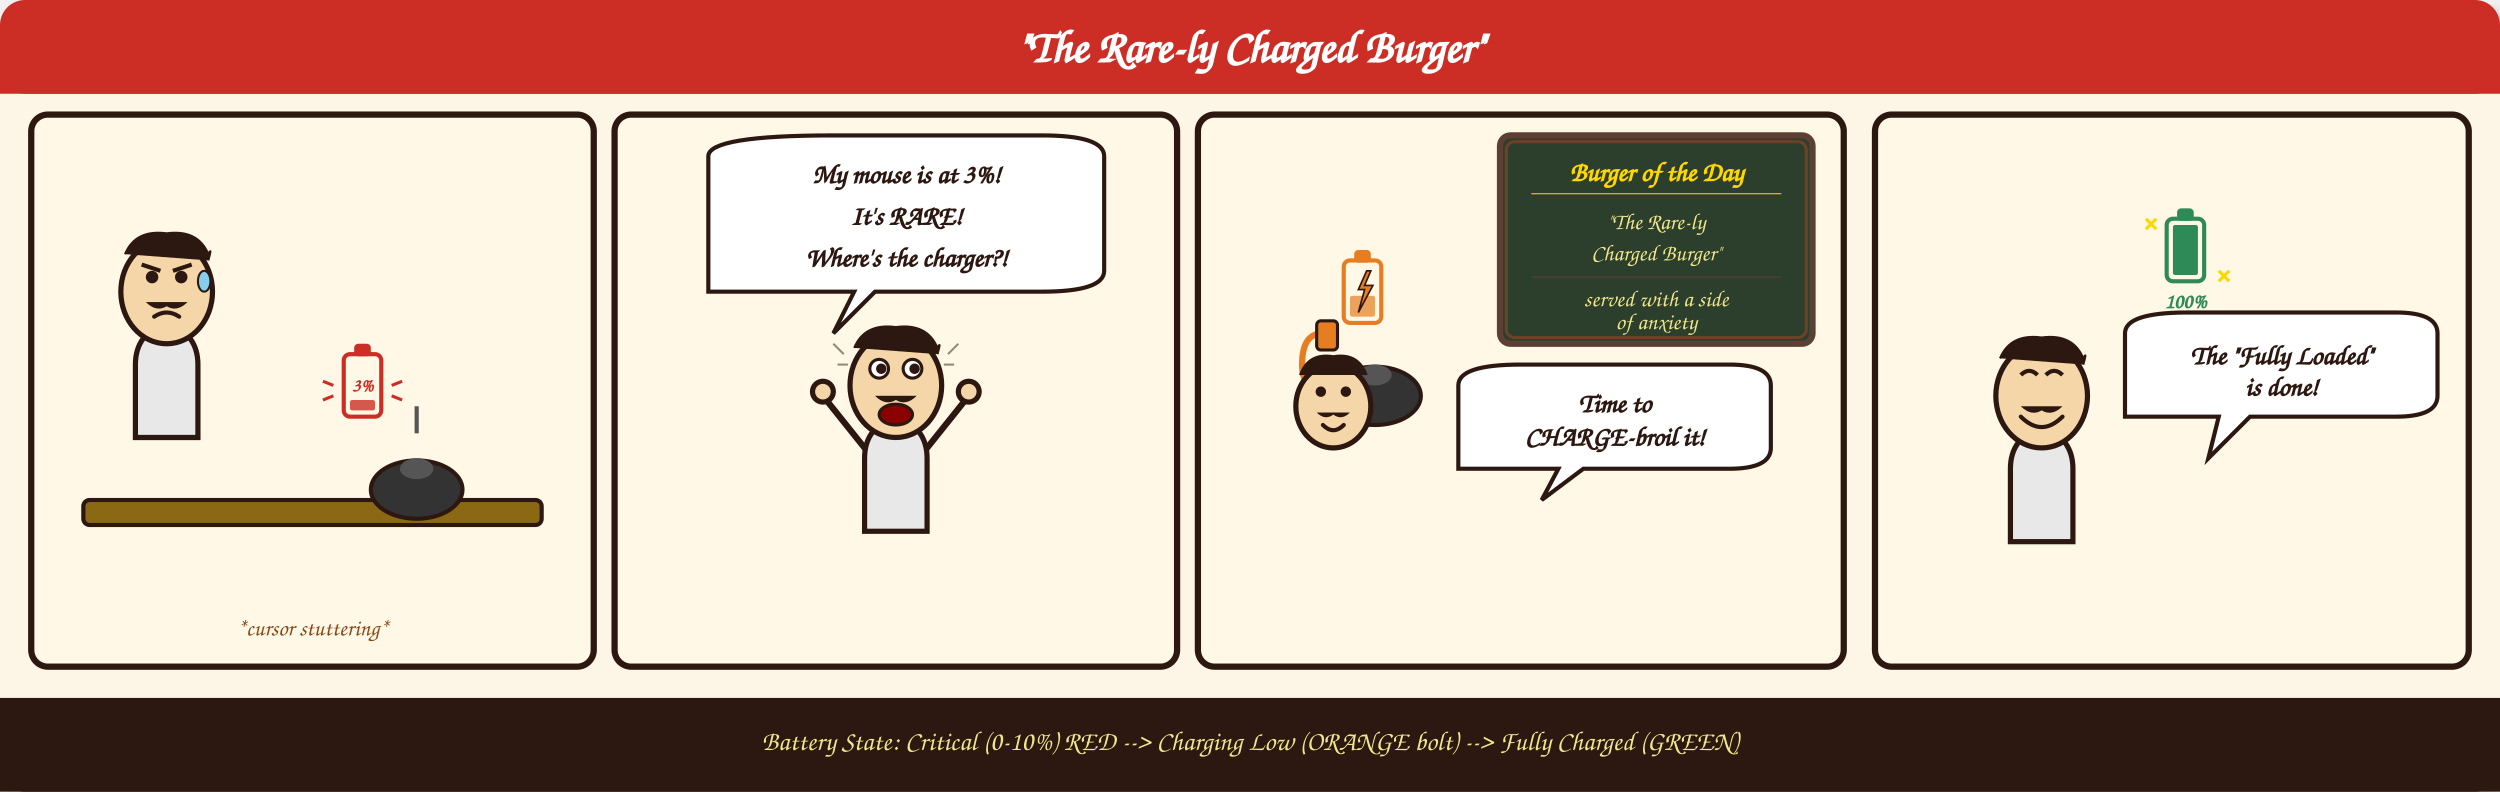
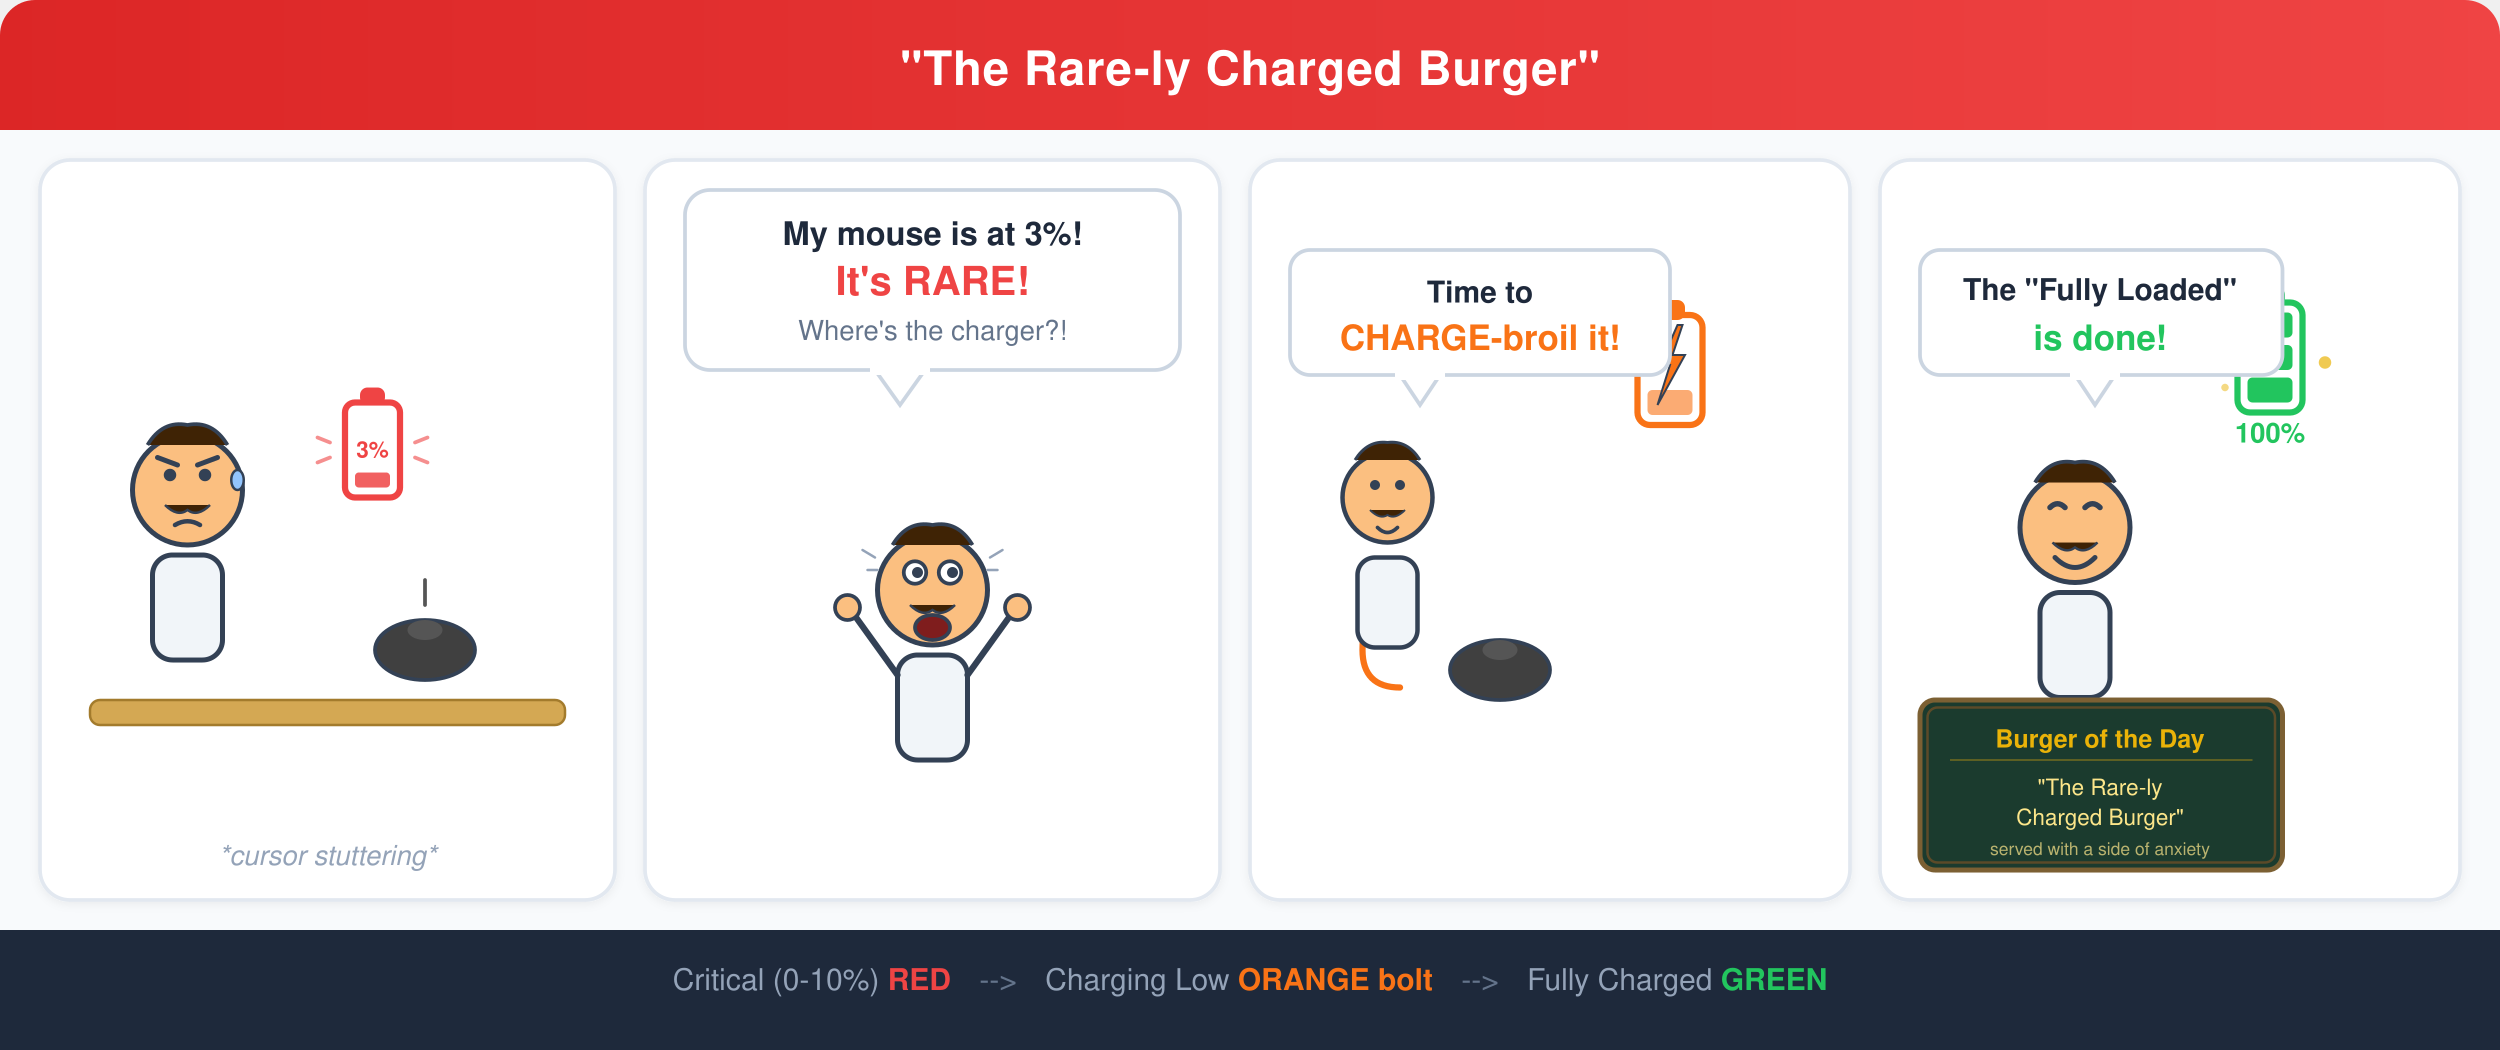
- <svg xmlns="http://www.w3.org/2000/svg" viewBox="0 0 1200 380" font-family="'Comic Sans MS', 'Chalkboard SE', cursive">
+ <svg xmlns="http://www.w3.org/2000/svg" viewBox="0 0 1000 420" font-family="'SF Pro Display', -apple-system, system-ui, 'Segoe UI', Helvetica, sans-serif">
  <defs>
-     <filter id="shadow1">
-       <feDropShadow dx="2" dy="2" stdDeviation="2" flood-opacity="0.15" />
+     <filter id="panelShadow">
+       <feDropShadow dx="0" dy="1" stdDeviation="2" flood-color="#000" flood-opacity="0.06" />
    </filter>
-     <style>
-       .panel-bg { fill: #FFF8E7; }
-       .panel-border { fill: none; stroke: #2C1810; stroke-width: 3; }
-       .speech { fill: white; stroke: #2C1810; stroke-width: 2; }
-       .speech-text { fill: #2C1810; font-size: 13px; font-weight: bold; }
-       .title-text { fill: #2C1810; font-size: 18px; font-weight: bold; }
-       .subtitle { fill: #8B4513; font-size: 11px; font-style: italic; }
-       .body-outline { fill: #F5D6A8; stroke: #2C1810; stroke-width: 2.5; stroke-linecap: round; stroke-linejoin: round; }
-       .hair { fill: #2C1810; stroke: #2C1810; stroke-width: 1; }
-       .eye { fill: #2C1810; }
-       .mouth { fill: none; stroke: #2C1810; stroke-width: 2; stroke-linecap: round; }
-       .shirt { fill: #E8E8E8; stroke: #2C1810; stroke-width: 2.5; }
-       .desk { fill: #8B6914; stroke: #2C1810; stroke-width: 2; }
-       .mouse-body { fill: #333; stroke: #2C1810; stroke-width: 2; }
-       .board { fill: #2C3E2C; stroke: #5C4033; stroke-width: 3; }
-       .board-text { fill: #F0E68C; font-size: 11px; }
-       .board-title { fill: #FFD700; font-size: 13px; font-weight: bold; }
-       .battery-outline { fill: none; stroke: #2C1810; stroke-width: 2; }
-       .red-fill { fill: #CC2E26; }
-       .orange-fill { fill: #E67D21; }
-       .sweat { fill: #87CEEB; stroke: #2C1810; stroke-width: 1; }
-     </style>
+     <clipPath id="titleClip">
+       <rect width="1000" height="52" rx="14" />
+     </clipPath>
+     <linearGradient id="redGrad" x1="0" y1="0" x2="1" y2="0">
+       <stop offset="0%" stop-color="#DC2626" />
+       <stop offset="100%" stop-color="#EF4444" />
+     </linearGradient>
  </defs>
-   <rect width="1200" height="380" rx="12" fill="#FDF5E6" filter="url(#shadow1)" />
-   <rect x="0" y="0" width="1200" height="45" rx="12" fill="#CC2E26" />
-   <rect x="0" y="20" width="1200" height="25" fill="#CC2E26" />
-   <text x="600" y="30" text-anchor="middle" fill="white" font-size="22" font-weight="bold" font-family="'Comic Sans MS', cursive">"The Rare-ly Charged Burger"</text>
-   <rect x="15" y="55" width="270" height="265" rx="8" class="panel-bg" />
-   <rect x="15" y="55" width="270" height="265" rx="8" class="panel-border" />
-   <rect x="40" y="240" width="220" height="12" rx="3" class="desk" />
-   <ellipse cx="200" cy="235" rx="22" ry="14" class="mouse-body" />
-   <ellipse cx="200" cy="225" rx="8" ry="5" fill="#555" />
-   <line x1="200" y1="208" x2="200" y2="195" stroke="#555" stroke-width="2" />
-   <g transform="translate(165, 165)">
-     <rect x="0" y="5" width="18" height="30" rx="3" stroke="#CC2E26" stroke-width="2" fill="none" />
-     <rect x="5" y="0" width="8" height="6" rx="2" fill="#CC2E26" />
-     <rect x="3" y="27" width="12" height="5" rx="1" class="red-fill" opacity="0.8" />
-     <line x1="-5" y1="20" x2="-10" y2="18" stroke="#CC2E26" stroke-width="1.5" />
-     <line x1="-5" y1="25" x2="-10" y2="27" stroke="#CC2E26" stroke-width="1.5" />
-     <line x1="23" y1="20" x2="28" y2="18" stroke="#CC2E26" stroke-width="1.5" />
-     <line x1="23" y1="25" x2="28" y2="27" stroke="#CC2E26" stroke-width="1.5" />
-     <text x="9" y="23" text-anchor="middle" fill="#CC2E26" font-size="9" font-weight="bold">3%</text>
+   <rect width="1000" height="420" rx="14" fill="#F8FAFC" />
+   <rect width="1000" height="52" rx="14" fill="url(#redGrad)" clip-path="url(#titleClip)" />
+   <rect y="28" width="1000" height="24" fill="url(#redGrad)" />
+   <text x="500" y="34" text-anchor="middle" fill="white" font-size="19" font-weight="700" letter-spacing="0.3">"The Rare-ly Charged Burger"</text>
+   <g filter="url(#panelShadow)">
+     <rect x="16" y="64" width="230" height="296" rx="12" fill="white" stroke="#E2E8F0" stroke-width="1.5" />
  </g>
-   <g transform="translate(80, 130)">
-     <path d="M-15,45 Q-15,30 0,25 Q15,30 15,45 L15,80 L-15,80 Z" class="shirt" />
-     <ellipse cx="0" cy="10" rx="22" ry="25" class="body-outline" />
-     <path d="M-20,-8 Q-15,-20 0,-18 Q15,-20 20,-8 Q22,-12 20,-5" class="hair" />
-     <path d="M-10,15 Q-5,20 0,17 Q5,20 10,15" fill="#2C1810" />
-     <circle cx="-7" cy="3" r="3" class="eye" />
-     <circle cx="7" cy="3" r="3" class="eye" />
-     <line x1="-12" y1="-3" x2="-3" y2="0" stroke="#2C1810" stroke-width="2" />
-     <line x1="12" y1="-3" x2="3" y2="0" stroke="#2C1810" stroke-width="2" />
-     <path d="M-6,22 Q0,18 6,22" class="mouth" />
-     <ellipse cx="18" cy="5" rx="3" ry="5" class="sweat" />
+   <rect x="36" y="280" width="190" height="10" rx="4" fill="#D4A853" stroke="#A37B2C" stroke-width="1" />
+   <g transform="translate(170,260)">
+     <ellipse cx="0" cy="0" rx="20" ry="12" fill="#404040" stroke="#334155" stroke-width="1.5" />
+     <ellipse cx="0" cy="-8" rx="7" ry="4" fill="#555" />
+     <line x1="0" y1="-18" x2="0" y2="-28" stroke="#555" stroke-width="1.5" stroke-linecap="round" />
  </g>
-   <text x="150" y="305" text-anchor="middle" class="subtitle">*cursor stuttering*</text>
-   <rect x="295" y="55" width="270" height="265" rx="8" class="panel-bg" />
-   <rect x="295" y="55" width="270" height="265" rx="8" class="panel-border" />
-   <path d="M340,75 Q340,65 400,65 L500,65 Q530,65 530,75 L530,130 Q530,140 500,140 L420,140 L400,160 L410,140 L340,140 Q340,140 340,130 Z" class="speech" />
-   <text x="435" y="88" text-anchor="middle" class="speech-text">My mouse is at 3%!</text>
-   <text x="435" y="108" text-anchor="middle" class="speech-text" fill="#CC2E26">It's RARE!</text>
-   <text x="435" y="128" text-anchor="middle" class="speech-text" font-size="11">Where's the charger?!</text>
-   <g transform="translate(430, 175)">
-     <path d="M-15,45 Q-15,30 0,25 Q15,30 15,45 L15,80 L-15,80 Z" class="shirt" />
-     <line x1="-15" y1="40" x2="-35" y2="15" stroke="#2C1810" stroke-width="3" stroke-linecap="round" />
-     <line x1="15" y1="40" x2="35" y2="15" stroke="#2C1810" stroke-width="3" stroke-linecap="round" />
-     <circle cx="-35" cy="13" r="5" class="body-outline" />
-     <circle cx="35" cy="13" r="5" class="body-outline" />
-     <ellipse cx="0" cy="10" rx="22" ry="25" class="body-outline" />
-     <path d="M-20,-8 Q-15,-20 0,-18 Q15,-20 20,-8 Q22,-12 20,-5" class="hair" />
-     <path d="M-10,15 Q-5,20 0,17 Q5,20 10,15" fill="#2C1810" />
-     <circle cx="-8" cy="2" r="4.5" fill="white" stroke="#2C1810" stroke-width="1.5" />
-     <circle cx="8" cy="2" r="4.5" fill="white" stroke="#2C1810" stroke-width="1.5" />
-     <circle cx="-7" cy="2" r="2.5" class="eye" />
-     <circle cx="9" cy="2" r="2.5" class="eye" />
-     <ellipse cx="0" cy="24" rx="8" ry="5" fill="#8B0000" stroke="#2C1810" stroke-width="1.5" />
-     <line x1="-30" y1="-10" x2="-25" y2="-5" stroke="#2C1810" stroke-width="1" opacity="0.5" />
-     <line x1="30" y1="-10" x2="25" y2="-5" stroke="#2C1810" stroke-width="1" opacity="0.5" />
-     <line x1="-28" y1="0" x2="-23" y2="0" stroke="#2C1810" stroke-width="1" opacity="0.5" />
-     <line x1="28" y1="0" x2="23" y2="0" stroke="#2C1810" stroke-width="1" opacity="0.5" />
+   <g transform="translate(138,155)">
+     <rect x="0" y="6" width="22" height="38" rx="4" fill="none" stroke="#EF4444" stroke-width="2.5" />
+     <rect x="6" y="0" width="10" height="7" rx="3" fill="#EF4444" />
+     <rect x="4" y="34" width="14" height="6" rx="1.5" fill="#EF4444" opacity="0.85" />
+     <line x1="-6" y1="22" x2="-11" y2="20" stroke="#EF4444" stroke-width="1.5" stroke-linecap="round" opacity="0.6" />
+     <line x1="-6" y1="28" x2="-11" y2="30" stroke="#EF4444" stroke-width="1.5" stroke-linecap="round" opacity="0.6" />
+     <line x1="28" y1="22" x2="33" y2="20" stroke="#EF4444" stroke-width="1.5" stroke-linecap="round" opacity="0.6" />
+     <line x1="28" y1="28" x2="33" y2="30" stroke="#EF4444" stroke-width="1.5" stroke-linecap="round" opacity="0.6" />
+     <text x="11" y="28" text-anchor="middle" fill="#EF4444" font-size="9" font-weight="700">3%</text>
  </g>
-   <rect x="575" y="55" width="310" height="265" rx="8" class="panel-bg" />
-   <rect x="575" y="55" width="310" height="265" rx="8" class="panel-border" />
-   <g transform="translate(620, 140)">
-     <ellipse cx="40" cy="50" rx="22" ry="14" class="mouse-body" />
-     <ellipse cx="40" cy="40" rx="8" ry="5" fill="#555" />
-     <path d="M18,48 Q5,48 5,35 Q5,20 15,20" fill="none" stroke="#E67D21" stroke-width="3" stroke-linecap="round" />
-     <rect x="12" y="14" width="10" height="14" rx="2" fill="#E67D21" stroke="#2C1810" stroke-width="1.5" />
-     <g transform="translate(25, -20)">
-       <rect x="0" y="5" width="18" height="30" rx="3" stroke="#E67D21" stroke-width="2" fill="none" />
-       <rect x="5" y="0" width="8" height="6" rx="2" fill="#E67D21" />
-       <rect x="3" y="22" width="12" height="10" rx="1" class="orange-fill" opacity="0.7" />
-       <polygon points="11,10 7,19 10,19 7,30 14,17 10,17 13,10" fill="#E67D21" stroke="#2C1810" stroke-width="0.8" />
-     </g>
+   <g transform="translate(75,180)">
+     <rect x="-14" y="42" width="28" height="42" rx="8" fill="#F1F5F9" stroke="#334155" stroke-width="2" />
+     <circle cx="0" cy="16" r="22" fill="#FBBF80" stroke="#334155" stroke-width="2" />
+     <path d="M-16,-2 Q-10,-12 0,-10 Q10,-12 16,-2" fill="#3F2305" stroke="#334155" stroke-width="1.5" />
+     <path d="M-9,22 Q-4,27 0,24 Q4,27 9,22" fill="#3F2305" stroke="#334155" stroke-width="1" />
+     <circle cx="-7" cy="10" r="2.5" fill="#334155" />
+     <circle cx="7" cy="10" r="2.5" fill="#334155" />
+     <line x1="-12" y1="3" x2="-4" y2="6" stroke="#334155" stroke-width="2" stroke-linecap="round" />
+     <line x1="12" y1="3" x2="4" y2="6" stroke="#334155" stroke-width="2" stroke-linecap="round" />
+     <path d="M-5,30 Q0,27 5,30" fill="none" stroke="#334155" stroke-width="1.8" stroke-linecap="round" />
+     <ellipse cx="20" cy="12" rx="2.5" ry="4" fill="#93C5FD" stroke="#334155" stroke-width="1" />
  </g>
-   <g transform="translate(640, 185)">
-     <ellipse cx="0" cy="10" rx="18" ry="20" class="body-outline" />
-     <path d="M-16,-5 Q-12,-16 0,-14 Q12,-16 16,-5" class="hair" />
-     <path d="M-8,13 Q-4,17 0,14 Q4,17 8,13" fill="#2C1810" />
-     <circle cx="-6" cy="3" r="2.5" class="eye" />
-     <circle cx="6" cy="3" r="2.5" class="eye" />
-     <path d="M-5,19 Q0,24 5,19" class="mouth" stroke-width="1.5" />
+   <text x="131" y="346" text-anchor="middle" fill="#94A3B8" font-size="11" font-style="italic">*cursor stuttering*</text>
+   <g filter="url(#panelShadow)">
+     <rect x="258" y="64" width="230" height="296" rx="12" fill="white" stroke="#E2E8F0" stroke-width="1.5" />
  </g>
-   <g transform="translate(720, 65)">
-     <rect x="0" y="0" width="150" height="100" rx="5" class="board" />
-     <rect x="3" y="3" width="144" height="94" rx="4" fill="none" stroke="#6B4226" stroke-width="1.5" />
-     <text x="75" y="22" text-anchor="middle" class="board-title">Burger of the Day</text>
-     <line x1="15" y1="28" x2="135" y2="28" stroke="#FFD700" stroke-width="0.5" />
-     <text x="75" y="45" text-anchor="middle" class="board-text" font-size="10">"The Rare-ly</text>
-     <text x="75" y="60" text-anchor="middle" class="board-text" font-size="10">Charged Burger"</text>
-     <line x1="15" y1="68" x2="135" y2="68" stroke="#5C4033" stroke-width="0.5" />
-     <text x="75" y="82" text-anchor="middle" class="board-text" font-size="8">served with a side</text>
-     <text x="75" y="93" text-anchor="middle" class="board-text" font-size="8">of anxiety</text>
+   <rect x="274" y="76" width="198" height="72" rx="10" fill="white" stroke="#CBD5E1" stroke-width="1.5" />
+   <polygon points="350,148 360,162 370,148" fill="white" stroke="#CBD5E1" stroke-width="1.5" />
+   <rect x="348" y="146" width="24" height="4" fill="white" />
+   <text x="373" y="98" text-anchor="middle" fill="#1E293B" font-size="13" font-weight="600">My mouse is at 3%!</text>
+   <text x="373" y="118" text-anchor="middle" fill="#EF4444" font-size="16" font-weight="800">It's RARE!</text>
+   <text x="373" y="136" text-anchor="middle" fill="#64748B" font-size="11" font-weight="500">Where's the charger?!</text>
+   <g transform="translate(373,220)">
+     <rect x="-14" y="42" width="28" height="42" rx="8" fill="#F1F5F9" stroke="#334155" stroke-width="2" />
+     <line x1="-14" y1="50" x2="-32" y2="25" stroke="#334155" stroke-width="2.5" stroke-linecap="round" />
+     <line x1="14" y1="50" x2="32" y2="25" stroke="#334155" stroke-width="2.5" stroke-linecap="round" />
+     <circle cx="-34" cy="23" r="5" fill="#FBBF80" stroke="#334155" stroke-width="1.5" />
+     <circle cx="34" cy="23" r="5" fill="#FBBF80" stroke="#334155" stroke-width="1.5" />
+     <circle cx="0" cy="16" r="22" fill="#FBBF80" stroke="#334155" stroke-width="2" />
+     <path d="M-16,-2 Q-10,-12 0,-10 Q10,-12 16,-2" fill="#3F2305" stroke="#334155" stroke-width="1.5" />
+     <path d="M-9,22 Q-4,27 0,24 Q4,27 9,22" fill="#3F2305" stroke="#334155" stroke-width="1" />
+     <circle cx="-7" cy="9" r="4.5" fill="white" stroke="#334155" stroke-width="1.5" />
+     <circle cx="7" cy="9" r="4.5" fill="white" stroke="#334155" stroke-width="1.5" />
+     <circle cx="-6" cy="9" r="2.2" fill="#334155" />
+     <circle cx="8" cy="9" r="2.2" fill="#334155" />
+     <ellipse cx="0" cy="31" rx="7" ry="5" fill="#7F1D1D" stroke="#334155" stroke-width="1.5" />
+     <line x1="-28" y1="0" x2="-23" y2="3" stroke="#94A3B8" stroke-width="1" stroke-linecap="round" />
+     <line x1="28" y1="0" x2="23" y2="3" stroke="#94A3B8" stroke-width="1" stroke-linecap="round" />
+     <line x1="-26" y1="8" x2="-22" y2="8" stroke="#94A3B8" stroke-width="1" stroke-linecap="round" />
+     <line x1="26" y1="8" x2="22" y2="8" stroke="#94A3B8" stroke-width="1" stroke-linecap="round" />
  </g>
-   <path d="M700,185 Q700,175 730,175 L830,175 Q850,175 850,185 L850,215 Q850,225 830,225 L760,225 L740,240 L748,225 L700,225 Q700,225 700,215 Z" class="speech" />
-   <text x="775" y="198" text-anchor="middle" class="speech-text" font-size="11">Time to</text>
-   <text x="775" y="214" text-anchor="middle" class="speech-text" font-size="12" fill="#E67D21">CHARGE-broil it!</text>
-   <rect x="900" y="55" width="285" height="265" rx="8" class="panel-bg" />
-   <rect x="900" y="55" width="285" height="265" rx="8" class="panel-border" />
-   <g transform="translate(1040, 100)">
-     <rect x="0" y="5" width="18" height="30" rx="3" stroke="#2E8B57" stroke-width="2" fill="none" />
-     <rect x="5" y="0" width="8" height="6" rx="2" fill="#2E8B57" />
-     <rect x="3" y="8" width="12" height="24" rx="1" fill="#2E8B57" />
-     <line x1="-10" y1="5" x2="-5" y2="10" stroke="#FFD700" stroke-width="1.5" />
-     <line x1="-5" y1="5" x2="-10" y2="10" stroke="#FFD700" stroke-width="1.5" />
-     <line x1="25" y1="30" x2="30" y2="35" stroke="#FFD700" stroke-width="1.5" />
-     <line x1="30" y1="30" x2="25" y2="35" stroke="#FFD700" stroke-width="1.5" />
-     <text x="9" y="48" text-anchor="middle" fill="#2E8B57" font-size="10" font-weight="bold">100%</text>
+   <g filter="url(#panelShadow)">
+     <rect x="500" y="64" width="240" height="296" rx="12" fill="white" stroke="#E2E8F0" stroke-width="1.5" />
  </g>
-   <g transform="translate(980, 180)">
-     <path d="M-15,45 Q-15,30 0,25 Q15,30 15,45 L15,80 L-15,80 Z" class="shirt" />
-     <ellipse cx="0" cy="10" rx="22" ry="25" class="body-outline" />
-     <path d="M-20,-8 Q-15,-20 0,-18 Q15,-20 20,-8 Q22,-12 20,-5" class="hair" />
-     <path d="M-10,15 Q-5,20 0,17 Q5,20 10,15" fill="#2C1810" />
-     <path d="M-10,0 Q-6,-4 -2,0" stroke="#2C1810" stroke-width="2" fill="none" />
-     <path d="M2,0 Q6,-4 10,0" stroke="#2C1810" stroke-width="2" fill="none" />
-     <path d="M-10,20 Q0,30 10,20" class="mouth" />
+   <g transform="translate(655,120)">
+     <rect x="0" y="6" width="26" height="44" rx="5" fill="none" stroke="#F97316" stroke-width="2.5" />
+     <rect x="7" y="0" width="12" height="8" rx="3" fill="#F97316" />
+     <rect x="4" y="36" width="18" height="10" rx="2" fill="#F97316" opacity="0.6" />
+     <polygon points="16,10 9,26 13,26 8,42 19,22 14,22 18,10" fill="#F97316" stroke="#334155" stroke-width="0.8" />
  </g>
-   <path d="M1020,160 Q1020,150 1050,150 L1150,150 Q1170,150 1170,160 L1170,190 Q1170,200 1150,200 L1080,200 L1060,220 L1065,200 L1020,200 Q1020,200 1020,190 Z" class="speech" />
-   <text x="1095" y="175" text-anchor="middle" class="speech-text" font-size="11">The "Fully Loaded"</text>
-   <text x="1095" y="190" text-anchor="middle" class="speech-text" font-size="11" fill="#2E8B57">is done!</text>
-   <rect x="0" y="335" width="1200" height="45" rx="0" fill="#2C1810" />
-   <rect x="0" y="358" width="1200" height="22" rx="12" fill="#2C1810" />
-   <text x="600" y="360" text-anchor="middle" fill="#F0E68C" font-size="13" font-family="'Comic Sans MS', cursive">Battery State: Critical (0-10%) RED  --&gt;  Charging Low (ORANGE bolt)  --&gt;  Fully Charged (GREEN)</text>
+   <path d="M560,275 Q545,275 545,260 Q545,242 558,242" fill="none" stroke="#F97316" stroke-width="2.5" stroke-linecap="round" />
+   <g transform="translate(600,268)">
+     <ellipse cx="0" cy="0" rx="20" ry="12" fill="#404040" stroke="#334155" stroke-width="1.5" />
+     <ellipse cx="0" cy="-8" rx="7" ry="4" fill="#555" />
+   </g>
+   <g transform="translate(555,185)">
+     <rect x="-12" y="38" width="24" height="36" rx="7" fill="#F1F5F9" stroke="#334155" stroke-width="1.8" />
+     <circle cx="0" cy="14" r="18" fill="#FBBF80" stroke="#334155" stroke-width="1.8" />
+     <path d="M-13,-1 Q-8,-9 0,-8 Q8,-9 13,-1" fill="#3F2305" stroke="#334155" stroke-width="1.2" />
+     <path d="M-7,19 Q-3,23 0,21 Q3,23 7,19" fill="#3F2305" stroke="#334155" stroke-width="0.8" />
+     <circle cx="-5" cy="9" r="2" fill="#334155" />
+     <circle cx="5" cy="9" r="2" fill="#334155" />
+     <path d="M-4,26 Q0,30 4,26" fill="none" stroke="#334155" stroke-width="1.5" stroke-linecap="round" />
+   </g>
+   <rect x="516" y="100" width="152" height="50" rx="8" fill="white" stroke="#CBD5E1" stroke-width="1.5" />
+   <polygon points="560,150 568,162 576,150" fill="white" stroke="#CBD5E1" stroke-width="1.5" />
+   <rect x="558" y="148" width="20" height="4" fill="white" />
+   <text x="592" y="121" text-anchor="middle" fill="#1E293B" font-size="12" font-weight="600">Time to</text>
+   <text x="592" y="140" text-anchor="middle" fill="#F97316" font-size="14" font-weight="800">CHARGE-broil it!</text>
+   <g filter="url(#panelShadow)">
+     <rect x="752" y="64" width="232" height="296" rx="12" fill="white" stroke="#E2E8F0" stroke-width="1.5" />
+   </g>
+   <g transform="translate(895,115)">
+     <rect x="0" y="6" width="26" height="44" rx="5" fill="none" stroke="#22C55E" stroke-width="2.5" />
+     <rect x="7" y="0" width="12" height="8" rx="3" fill="#22C55E" />
+     <rect x="4" y="10" width="18" height="10" rx="2" fill="#22C55E" />
+     <rect x="4" y="23" width="18" height="10" rx="2" fill="#22C55E" />
+     <rect x="4" y="36" width="18" height="10" rx="2" fill="#22C55E" />
+     <circle cx="-7" cy="15" r="2" fill="#EAB308" opacity="0.7" />
+     <circle cx="35" cy="30" r="2.5" fill="#EAB308" opacity="0.7" />
+     <circle cx="-5" cy="40" r="1.5" fill="#EAB308" opacity="0.5" />
+     <text x="13" y="62" text-anchor="middle" fill="#22C55E" font-size="11" font-weight="700">100%</text>
+   </g>
+   <g transform="translate(830,195)">
+     <rect x="-14" y="42" width="28" height="42" rx="8" fill="#F1F5F9" stroke="#334155" stroke-width="2" />
+     <circle cx="0" cy="16" r="22" fill="#FBBF80" stroke="#334155" stroke-width="2" />
+     <path d="M-16,-2 Q-10,-12 0,-10 Q10,-12 16,-2" fill="#3F2305" stroke="#334155" stroke-width="1.5" />
+     <path d="M-9,22 Q-4,27 0,24 Q4,27 9,22" fill="#3F2305" stroke="#334155" stroke-width="1" />
+     <path d="M-10,8 Q-7,5 -4,8" fill="none" stroke="#334155" stroke-width="2.2" stroke-linecap="round" />
+     <path d="M4,8 Q7,5 10,8" fill="none" stroke="#334155" stroke-width="2.2" stroke-linecap="round" />
+     <path d="M-8,28 Q0,36 8,28" fill="none" stroke="#334155" stroke-width="2" stroke-linecap="round" />
+   </g>
+   <rect x="768" y="100" width="145" height="50" rx="8" fill="white" stroke="#CBD5E1" stroke-width="1.5" />
+   <polygon points="830,150 838,162 846,150" fill="white" stroke="#CBD5E1" stroke-width="1.5" />
+   <rect x="828" y="148" width="20" height="4" fill="white" />
+   <text x="840" y="120" text-anchor="middle" fill="#1E293B" font-size="12" font-weight="600">The "Fully Loaded"</text>
+   <text x="840" y="140" text-anchor="middle" fill="#22C55E" font-size="14" font-weight="800">is done!</text>
+   <g transform="translate(768,280)">
+     <rect x="0" y="0" width="145" height="68" rx="6" fill="#1B3B2E" stroke="#7C6033" stroke-width="2" />
+     <rect x="3" y="3" width="139" height="62" rx="4" fill="none" stroke="#5C4A28" stroke-width="1" />
+     <text x="72" y="19" text-anchor="middle" fill="#EAB308" font-size="10" font-weight="700">Burger of the Day</text>
+     <line x1="12" y1="24" x2="133" y2="24" stroke="#EAB308" stroke-width="0.5" opacity="0.5" />
+     <text x="72" y="38" text-anchor="middle" fill="#FDE68A" font-size="9">"The Rare-ly</text>
+     <text x="72" y="50" text-anchor="middle" fill="#FDE68A" font-size="9">Charged Burger"</text>
+     <text x="72" y="62" text-anchor="middle" fill="#FDE68A" font-size="7" opacity="0.7">served with a side of anxiety</text>
+   </g>
+   <rect y="372" width="1000" height="48" rx="0" fill="#1E293B" />
+   <rect y="406" width="1000" height="14" rx="14" fill="#1E293B" />
+   <text x="500" y="396" text-anchor="middle" fill="#94A3B8" font-size="12" font-weight="500">
+     Critical (0-10%) <tspan fill="#EF4444" font-weight="700">RED</tspan>
+     <tspan fill="#64748B" dx="8">--&gt;</tspan>
+     <tspan fill="#94A3B8" dx="8">Charging Low</tspan>
+     <tspan fill="#F97316" font-weight="700"> ORANGE bolt</tspan>
+     <tspan fill="#64748B" dx="8">--&gt;</tspan>
+     <tspan fill="#94A3B8" dx="8">Fully Charged</tspan>
+     <tspan fill="#22C55E" font-weight="700"> GREEN</tspan>
+   </text>
</svg>
